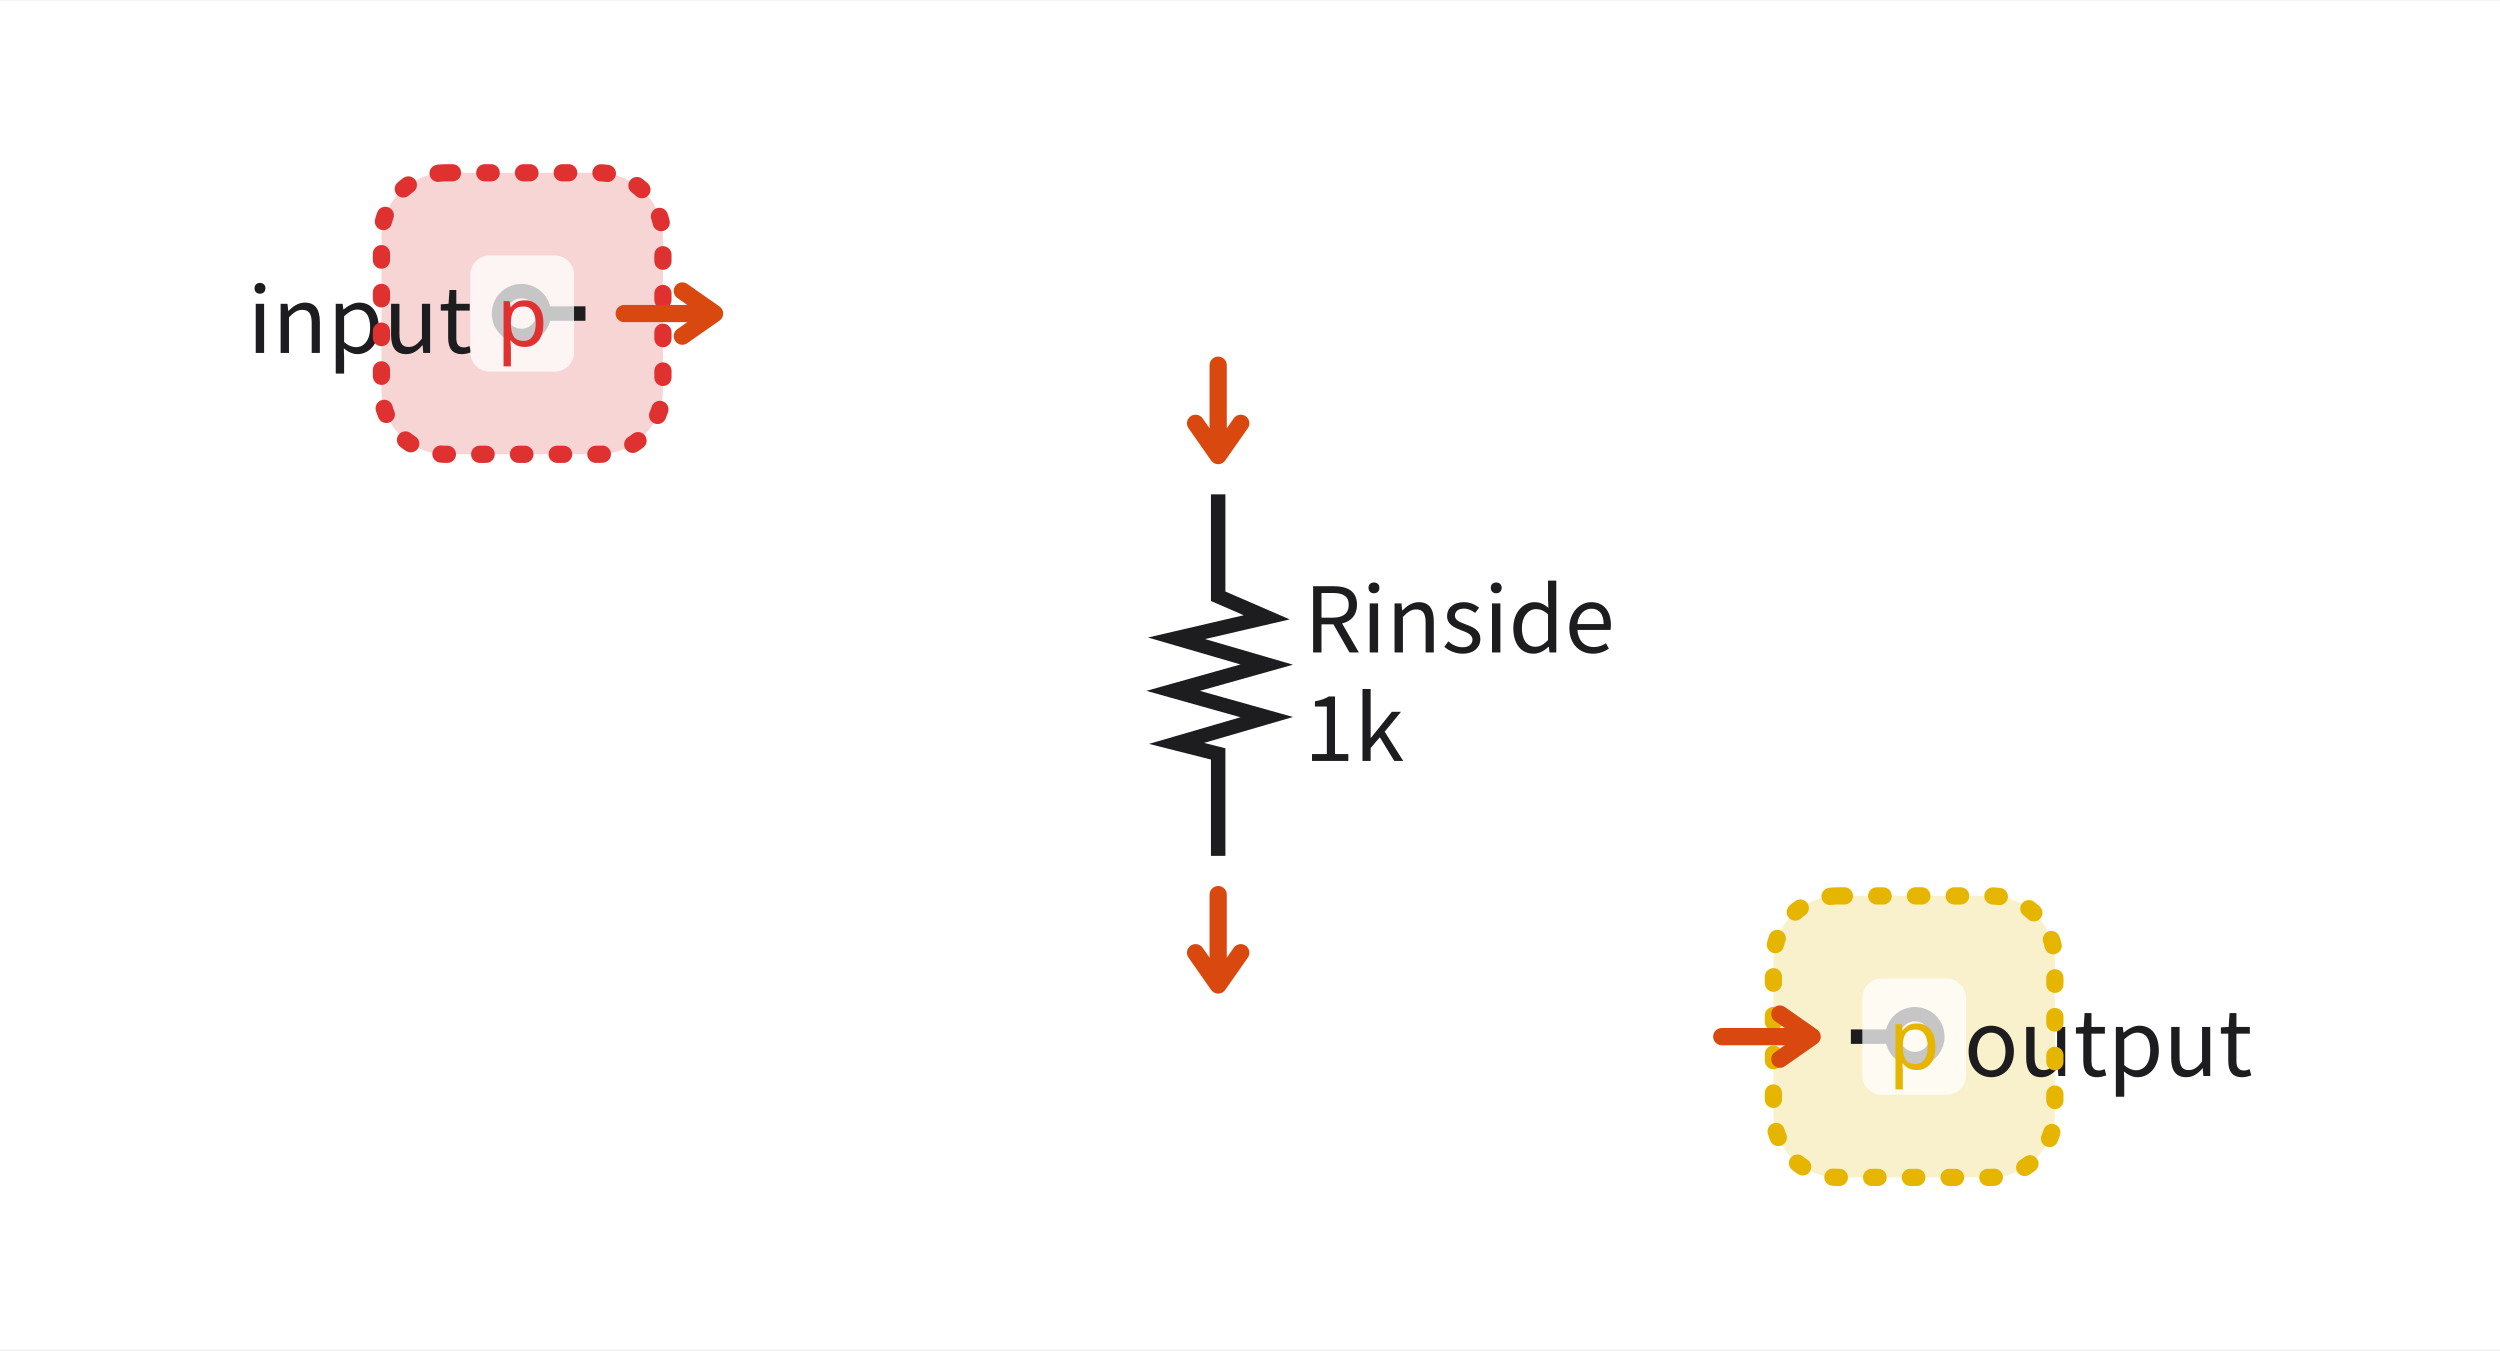
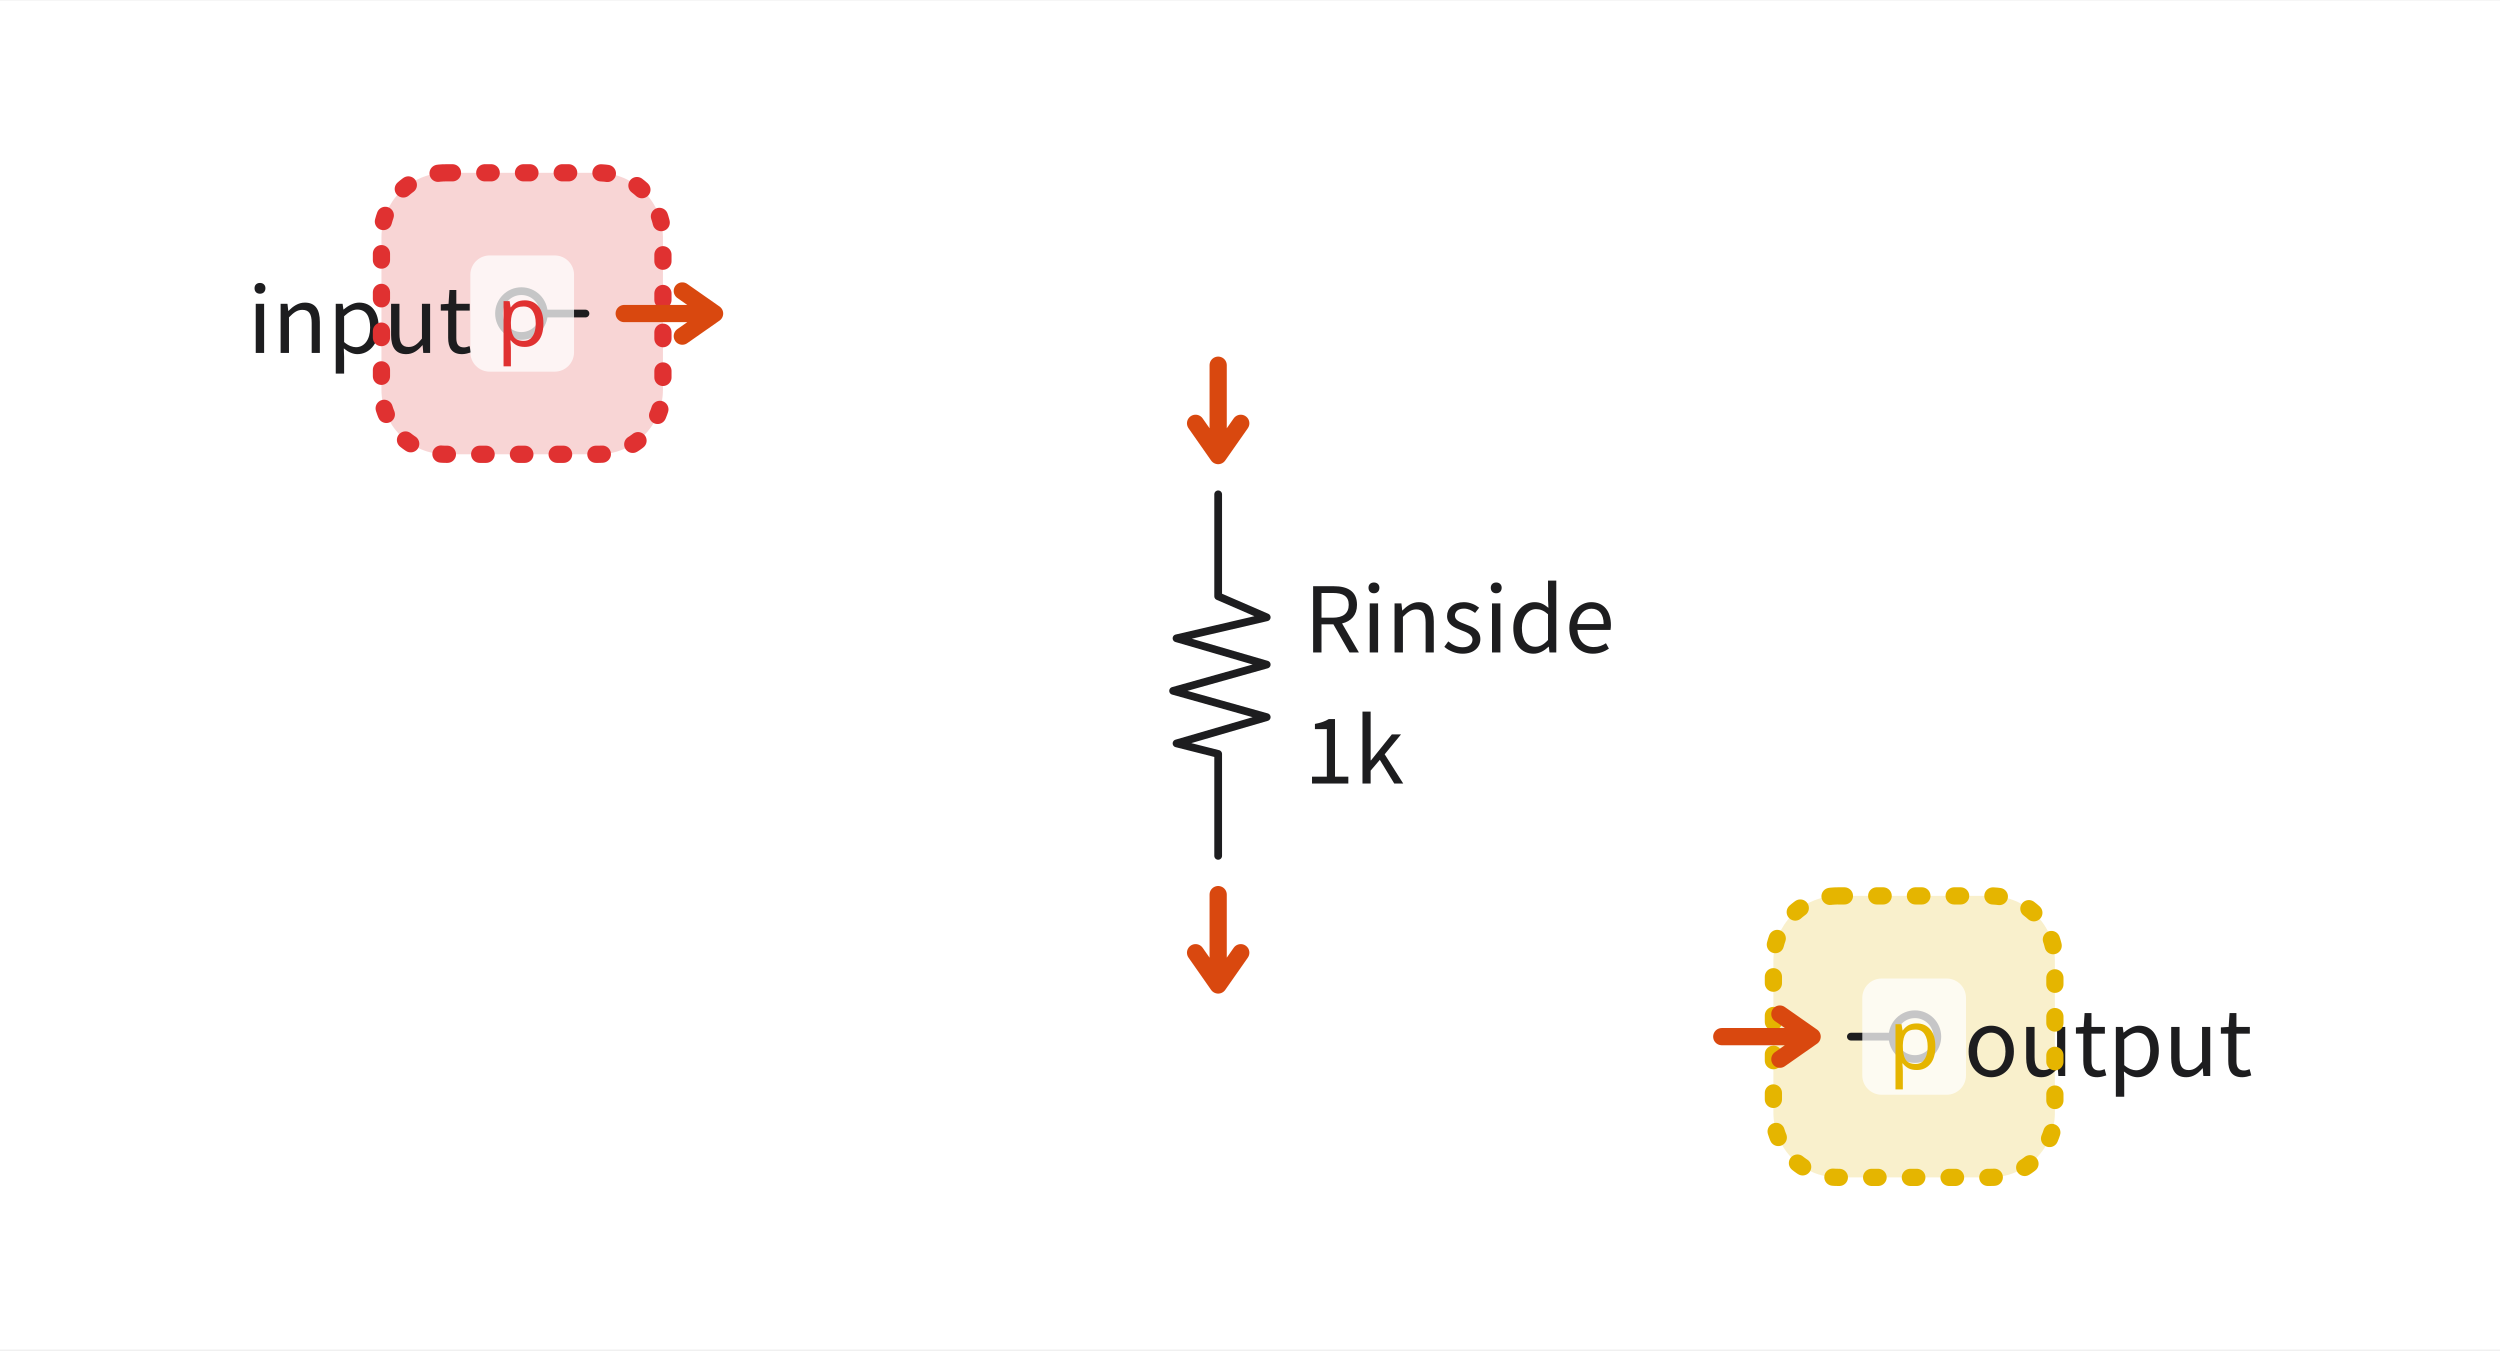
<svg xmlns="http://www.w3.org/2000/svg" width="387" height="209" viewBox="-188.683 -104.473 387.227 208.937" font-family="Noto Sans SC, Noto Sans CJK SC, Source Han Sans SC, sans-serif" style="font-kerning:none;font-variant-ligatures:none;text-spacing-trim:space-all;text-autospace:no-autospace">
  <rect class="backdrop" x="-188.683" y="-104.473" width="387.227" height="208.937" fill="#ffffff" />
  <g class="usage-underlays" pointer-events="none">
-     <rect class="usage-fill" data-usage="14" x="-129.6" y="-77.8" width="43.6" height="43.6" fill="#e03131" fill-opacity="0.2" rx="10" />
-     <rect class="usage-fill" data-usage="15" x="86" y="34.2" width="43.6" height="43.6" fill="#e5b500" fill-opacity="0.2" rx="10" />
+     <rect class="usage-fill" data-usage="30" x="-129.6" y="-77.8" width="43.6" height="43.6" fill="#e03131" fill-opacity="0.2" rx="10" />
+     <rect class="usage-fill" data-usage="32" x="86" y="34.2" width="43.6" height="43.6" fill="#e5b500" fill-opacity="0.2" rx="10" />
  </g>
  <g data-id="item-0">
-     <path d="M0.00,-28.00 L0.00,-12.21 L7.52,-8.95 L-6.45,-5.70 L7.52,-1.63 L-6.98,2.44 L7.52,6.51 L-6.45,10.58 L0.00,12.21 L0.00,28.00" fill="none" stroke="#1d1d1f" stroke-width="2.24" />
+     <path d="M0.00,-28.00 L0.00,-12.21 L7.52,-8.95 L-6.45,-5.70 L7.52,-1.63 L-6.98,2.44 L7.52,6.51 L-6.45,10.58 L0.00,12.21 L0.00,28.00" fill="none" stroke="#1d1d1f" stroke-width="1.20" stroke-linecap="round" stroke-linejoin="round" vector-effect="non-scaling-stroke" />
  </g>
  <g data-id="item-1">
-     <circle cx="-107.92" cy="-56.00" r="3.47" fill="none" stroke="#1d1d1f" stroke-width="2.24" />
+     <circle cx="-107.92" cy="-56.00" r="3.47" fill="none" stroke="#1d1d1f" stroke-width="1.20" stroke-linecap="round" stroke-linejoin="round" vector-effect="non-scaling-stroke" />
  </g>
  <g data-id="item-1">
-     <path d="M-98.00,-56.00 L-104.45,-56.00" fill="none" stroke="#1d1d1f" stroke-width="2.24" />
+     <path d="M-98.00,-56.00 L-104.45,-56.00" fill="none" stroke="#1d1d1f" stroke-width="1.20" stroke-linecap="round" stroke-linejoin="round" vector-effect="non-scaling-stroke" />
  </g>
  <g data-id="item-2">
-     <circle cx="107.92" cy="56.00" r="3.47" fill="none" stroke="#1d1d1f" stroke-width="2.24" />
+     <circle cx="107.92" cy="56.00" r="3.47" fill="none" stroke="#1d1d1f" stroke-width="1.20" stroke-linecap="round" stroke-linejoin="round" vector-effect="non-scaling-stroke" />
  </g>
  <g data-id="item-2">
-     <path d="M98.00,56.00 L104.45,56.00" fill="none" stroke="#1d1d1f" stroke-width="2.24" />
+     <path d="M98.00,56.00 L104.45,56.00" fill="none" stroke="#1d1d1f" stroke-width="1.20" stroke-linecap="round" stroke-linejoin="round" vector-effect="non-scaling-stroke" />
  </g>
  <g data-id="#Rinside::name">
-     <text x="13.30" y="-3.50" font-size="14.00" textLength="48.12" lengthAdjust="spacingAndGlyphs" fill="#1d1d1f" xml:space="preserve">Rinside</text>
+     <g transform="matrix(1 -0 -0 1 0 -0)">
+       <text x="13.30" y="-3.50" font-size="14.00" textLength="48.12" lengthAdjust="spacingAndGlyphs" fill="#1d1d1f" xml:space="preserve">Rinside</text>
+     </g>
  </g>
  <g data-id="#Rinside::value">
-     <text x="13.30" y="13.30" font-size="14.00" textLength="15.50" lengthAdjust="spacingAndGlyphs" fill="#1d1d1f" xml:space="preserve">1k</text>
+     <g transform="matrix(1 -0 -0 1 0 -0)">
+       <text x="13.30" y="16.80" font-size="14.00" textLength="15.50" lengthAdjust="spacingAndGlyphs" fill="#1d1d1f" xml:space="preserve">1k</text>
+     </g>
  </g>
-   <g data-id="%input::name">
-     <text x="-150.35" y="-49.90" font-size="14.00" textLength="34.85" lengthAdjust="spacingAndGlyphs" fill="#1d1d1f" xml:space="preserve">input</text>
+   <g data-id="%input::netname">
+     <g transform="matrix(1 -0 0 1 0 -0)">
+       <text x="-150.35" y="-49.90" font-size="14.00" textLength="34.85" lengthAdjust="spacingAndGlyphs" fill="#1d1d1f" xml:space="preserve">input</text>
+     </g>
  </g>
-   <g data-id="%output::name">
-     <text x="115.50" y="62.10" font-size="14.00" textLength="44.72" lengthAdjust="spacingAndGlyphs" fill="#1d1d1f" xml:space="preserve">output</text>
+   <g data-id="%output::netname">
+     <g transform="matrix(1 -0 0 1 0 -0)">
+       <text x="115.50" y="62.10" font-size="14.00" textLength="44.72" lengthAdjust="spacingAndGlyphs" fill="#1d1d1f" xml:space="preserve">output</text>
+     </g>
  </g>
  <g class="usage-overlays" pointer-events="none">
-     <g class="usage-frame" data-usage="14">
+     <g class="usage-frame" data-usage="30">
      <rect x="-129.6" y="-77.8" width="43.6" height="43.6" fill="none" stroke="#e03131" stroke-width="2.667" stroke-dasharray="1 5" stroke-linecap="round" rx="10" />
      <g class="usage-role-label">
        <rect x="-115.83" y="-65" width="16.06" height="18" rx="3" fill="#ffffff" fill-opacity="0.75" />
        <text x="-107.8" y="-56" textLength="8.06" lengthAdjust="spacingAndGlyphs" text-anchor="middle" fill="#e03131" font-size="13" font-family="system-ui, sans-serif" dominant-baseline="central">p</text>
      </g>
    </g>
-     <g class="usage-frame" data-usage="15">
+     <g class="usage-frame" data-usage="32">
      <rect x="86" y="34.2" width="43.6" height="43.6" fill="none" stroke="#e5b500" stroke-width="2.667" stroke-dasharray="1 5" stroke-linecap="round" rx="10" />
      <g class="usage-role-label">
        <rect x="99.77" y="47" width="16.06" height="18" rx="3" fill="#ffffff" fill-opacity="0.75" />
        <text x="107.8" y="56" textLength="8.06" lengthAdjust="spacingAndGlyphs" text-anchor="middle" fill="#e5b500" font-size="13" font-family="system-ui, sans-serif" dominant-baseline="central">p</text>
      </g>
    </g>
  </g>
  <g class="current-overlays" pointer-events="none" fill="none" stroke="#d9480f" stroke-width="2.667" stroke-linecap="round" stroke-linejoin="round">
    <path class="current-arrow" data-terminal="#:input" data-direction="in" d="M-92,-56 L-78,-56 M-83,-52.5 L-78,-56 L-83,-59.5" />
    <path class="current-arrow" data-terminal="#:output" data-direction="out" d="M78,56 L92,56 M87,52.5 L92,56 L87,59.5" />
    <path class="current-arrow" data-terminal="#Rinside:1" data-direction="in" d="M0,-48 L0,-34 M3.5,-39 L0,-34 L-3.5,-39" />
    <path class="current-arrow" data-terminal="#Rinside:2" data-direction="out" d="M0,34 L0,48 M-3.5,43 L0,48 L3.5,43" />
  </g>
</svg>
